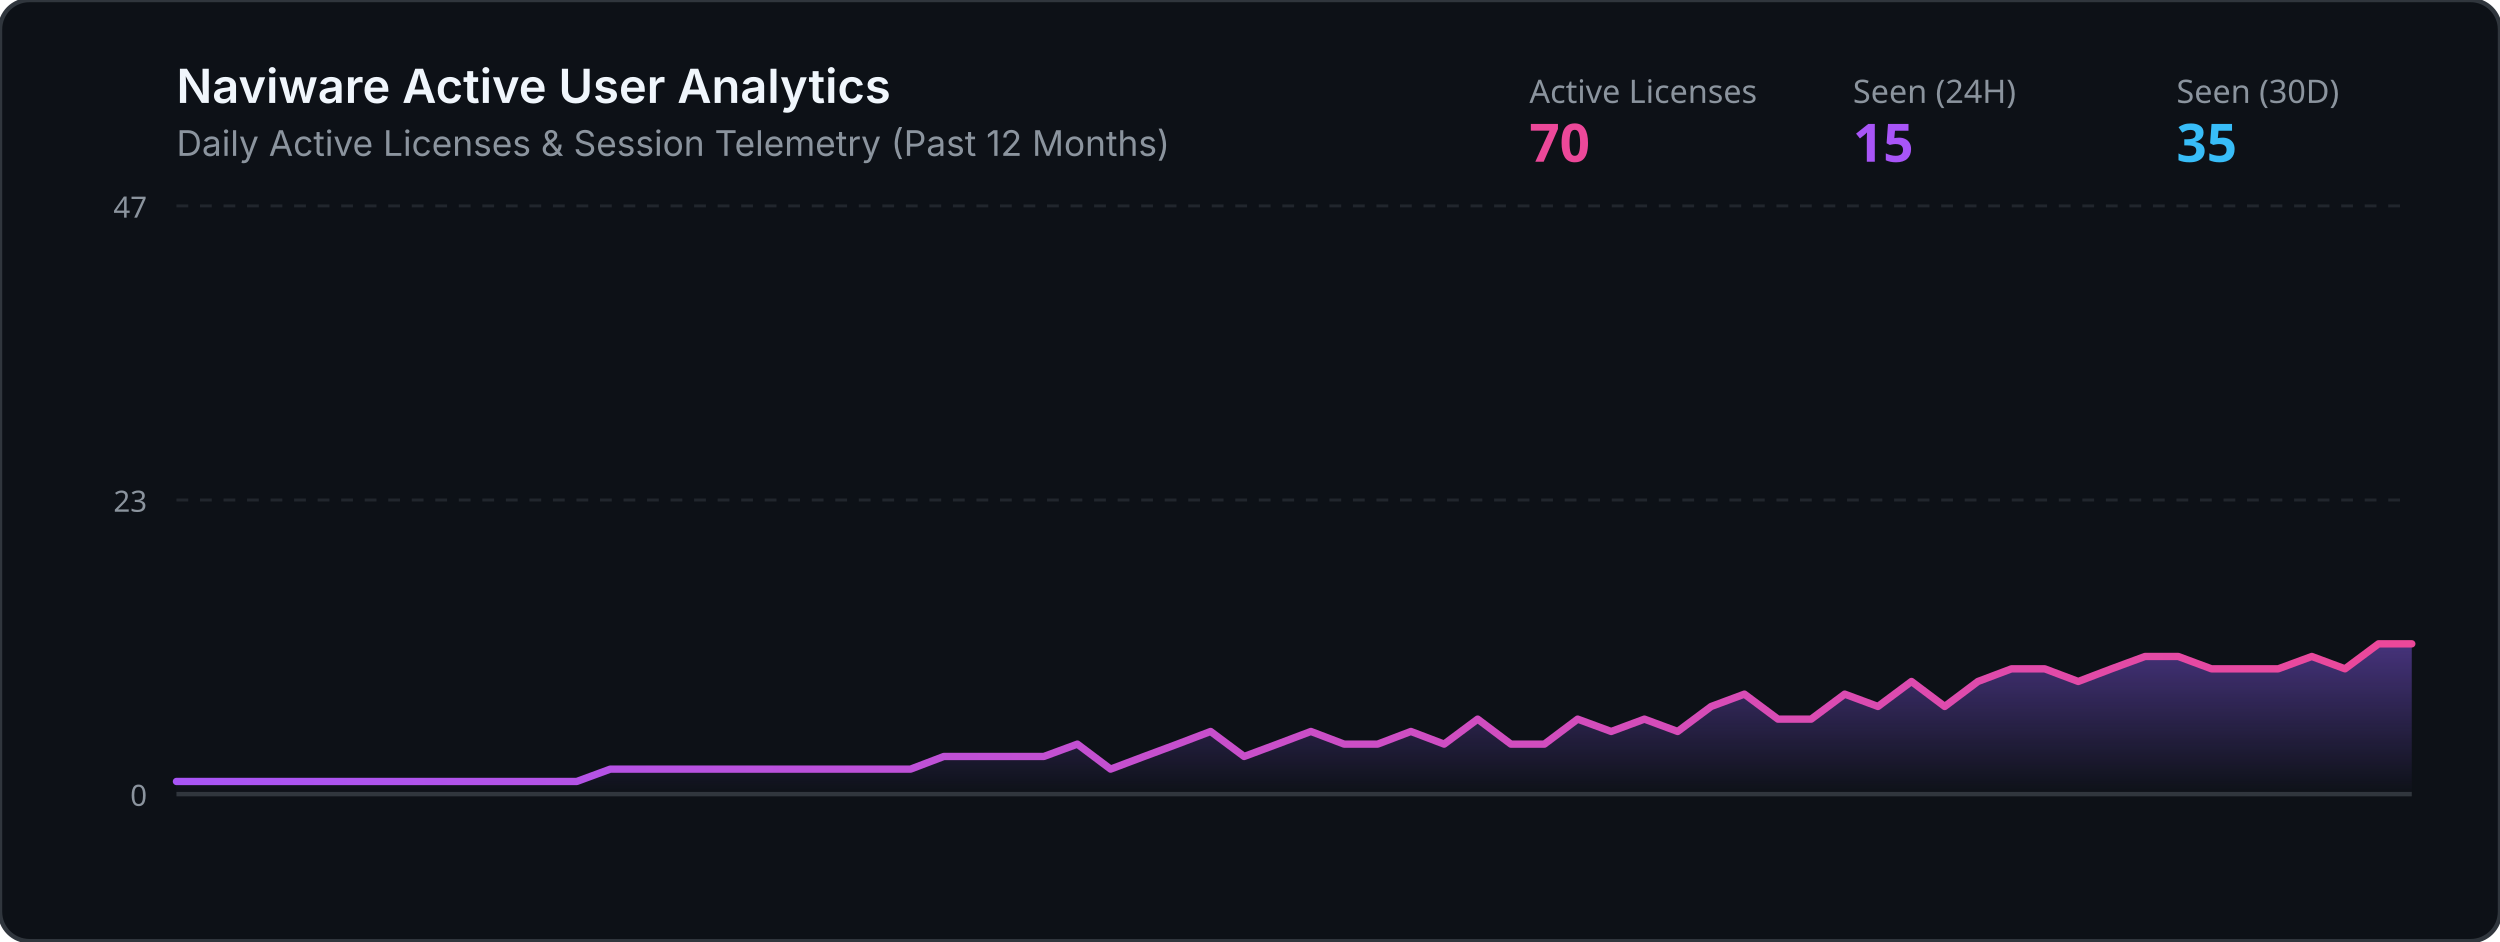
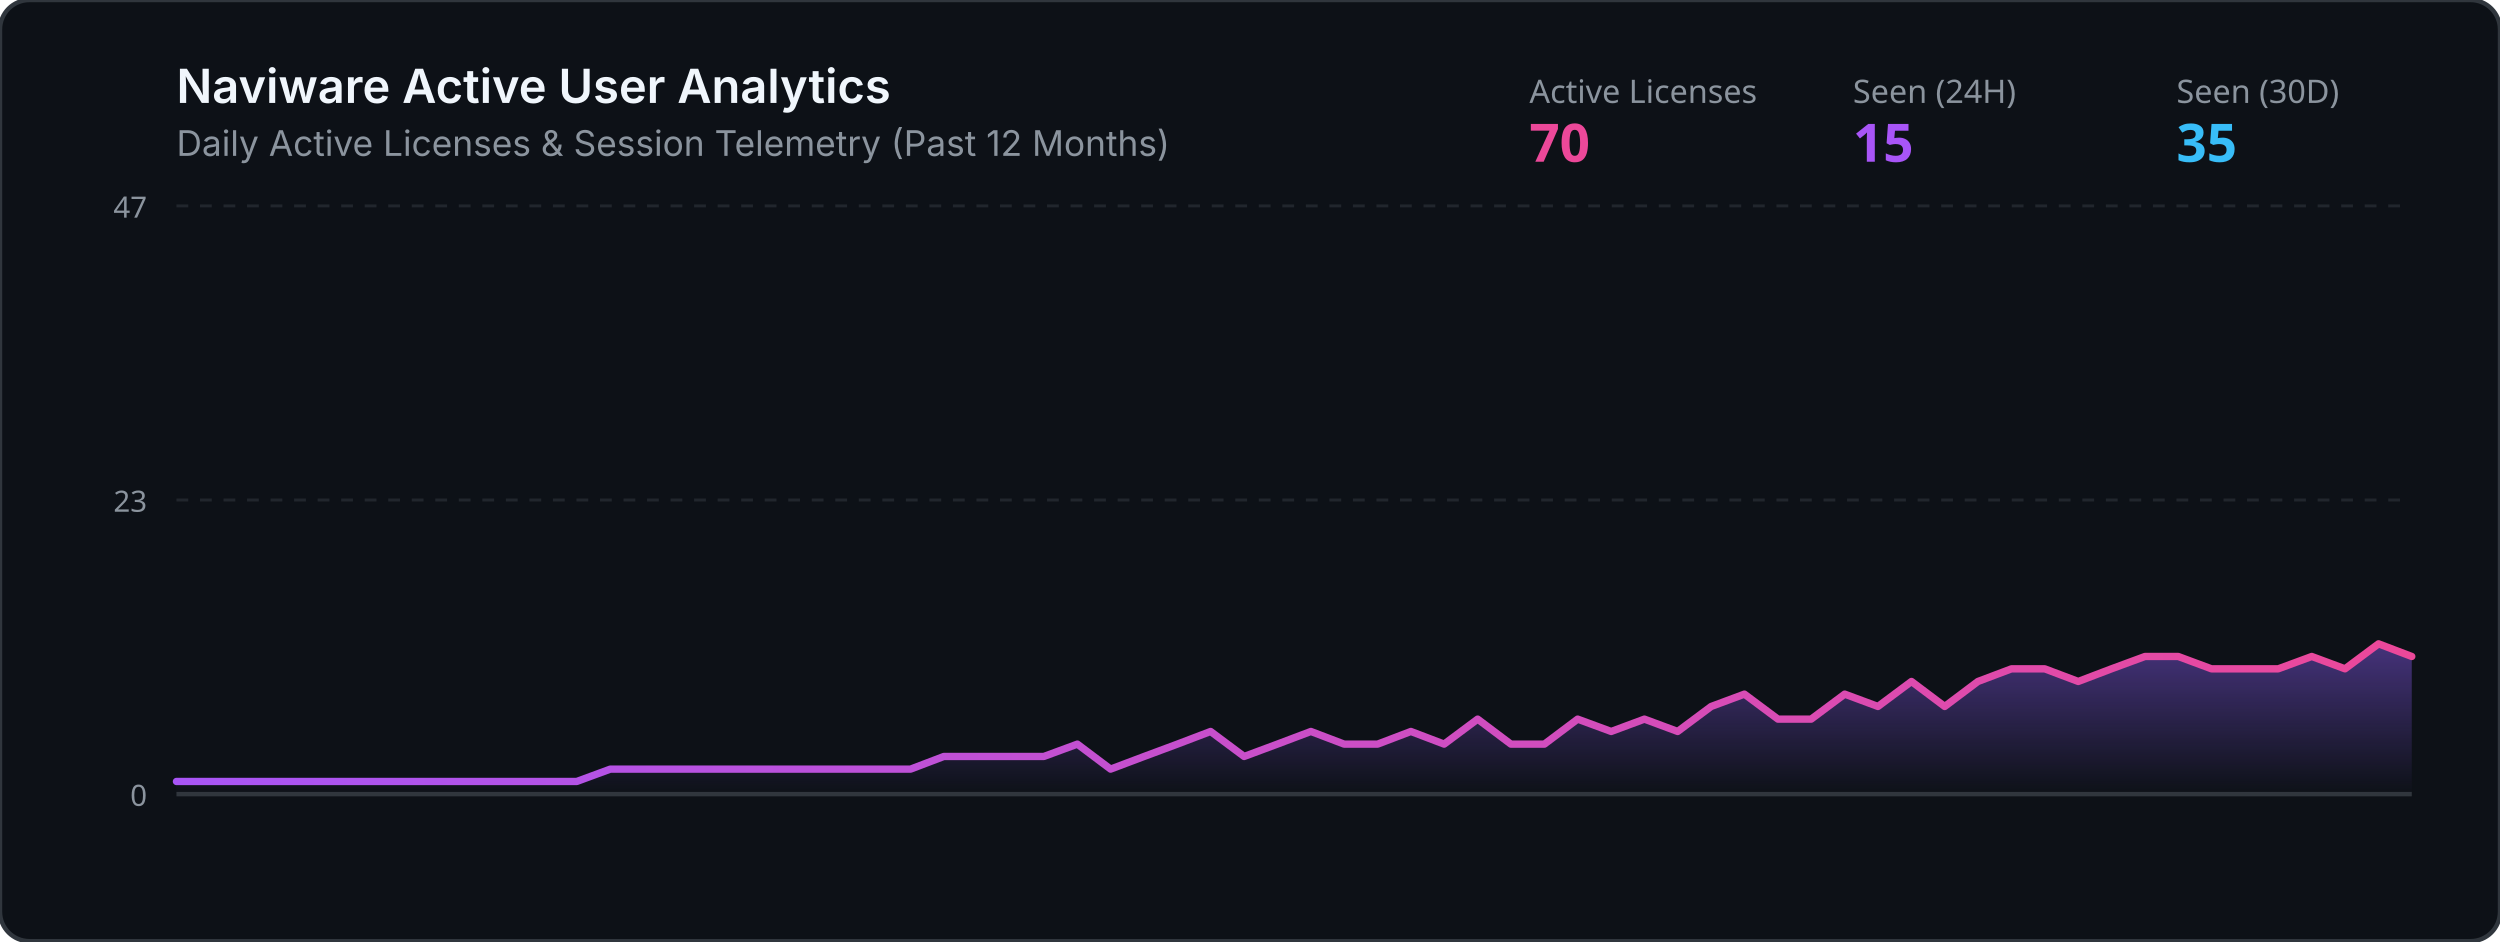
<svg xmlns="http://www.w3.org/2000/svg" viewBox="0 0 850 320" width="100%" height="320">
  <defs>
    <linearGradient id="grad" x1="0%" y1="0%" x2="0%" y2="100%">
      <stop offset="0%" stop-color="#8b5cf6" stop-opacity="0.45" />
      <stop offset="100%" stop-color="#8b5cf6" stop-opacity="0.0" />
    </linearGradient>
    <linearGradient id="lineGrad" x1="0%" y1="0%" x2="100%" y2="0%">
      <stop offset="0%" stop-color="#a855f7" />
      <stop offset="100%" stop-color="#ec4899" />
    </linearGradient>
  </defs>
  <rect width="850" height="320" rx="10" fill="#0d1117" stroke="#30363d" stroke-width="1.5" />
  <text x="60" y="35" fill="#f0f6fc" font-family="-apple-system,BlinkMacSystemFont,Segoe UI,sans-serif" font-size="16" font-weight="600">Naviware Active User Analytics</text>
  <text x="60" y="53" fill="#8b949e" font-family="-apple-system,BlinkMacSystemFont,Segoe UI,sans-serif" font-size="12">Daily Active Licenses &amp; Session Telemetry (Past 12 Months)</text>
  <text x="520" y="35" fill="#8b949e" font-family="sans-serif" font-size="11">Active Licenses</text>
  <text x="520" y="55" fill="#ec4899" font-family="sans-serif" font-size="18" font-weight="bold">70</text>
  <text x="630" y="35" fill="#8b949e" font-family="sans-serif" font-size="11">Seen (24H)</text>
  <text x="630" y="55" fill="#a855f7" font-family="sans-serif" font-size="18" font-weight="bold">15</text>
  <text x="740" y="35" fill="#8b949e" font-family="sans-serif" font-size="11">Seen (30D)</text>
  <text x="740" y="55" fill="#38bdf8" font-family="sans-serif" font-size="18" font-weight="bold">35</text>
  <line x1="60" y1="70" x2="820" y2="70" stroke="#21262d" stroke-width="1" stroke-dasharray="4" />
  <line x1="60" y1="170.0" x2="820" y2="170.0" stroke="#21262d" stroke-width="1" stroke-dasharray="4" />
  <line x1="60" y1="270" x2="820" y2="270" stroke="#30363d" stroke-width="1.5" />
  <text x="50" y="74" fill="#8b949e" font-family="sans-serif" font-size="10" text-anchor="end">47</text>
  <text x="50" y="174.0" fill="#8b949e" font-family="sans-serif" font-size="10" text-anchor="end">23</text>
  <text x="50" y="274" fill="#8b949e" font-family="sans-serif" font-size="10" text-anchor="end">0</text>
-   <polygon points="60,270 60.0,265.7 71.3,265.7 82.7,265.7 94.0,265.7 105.4,265.7 116.7,265.7 128.1,265.7 139.4,265.7 150.7,265.7 162.1,265.7 173.4,265.7 184.8,265.7 196.1,265.7 207.5,261.5 218.8,261.5 230.1,261.5 241.5,261.5 252.8,261.5 264.2,261.5 275.5,261.5 286.9,261.5 298.2,261.5 309.6,261.5 320.9,257.2 332.2,257.2 343.6,257.2 354.9,257.2 366.3,253.0 377.6,261.5 389.0,257.2 400.3,253.0 411.6,248.7 423.0,257.2 434.3,253.0 445.7,248.7 457.0,253.0 468.4,253.0 479.7,248.7 491.0,253.0 502.4,244.5 513.7,253.0 525.1,253.0 536.4,244.5 547.8,248.7 559.1,244.5 570.4,248.7 581.8,240.2 593.1,236.0 604.5,244.5 615.8,244.5 627.2,236.0 638.5,240.2 649.9,231.7 661.2,240.2 672.5,231.7 683.9,227.4 695.2,227.4 706.6,231.7 717.9,227.4 729.3,223.2 740.6,223.2 751.9,227.4 763.3,227.4 774.6,227.4 786.0,223.2 797.3,227.4 808.7,218.9 820.0,218.9 820,270" fill="url(#grad)" />
-   <polyline points="60.0,265.7 71.3,265.7 82.7,265.7 94.0,265.7 105.4,265.7 116.7,265.7 128.1,265.7 139.4,265.7 150.7,265.7 162.1,265.7 173.4,265.7 184.8,265.7 196.1,265.7 207.5,261.5 218.8,261.5 230.1,261.5 241.5,261.5 252.8,261.5 264.2,261.5 275.5,261.5 286.9,261.5 298.2,261.5 309.6,261.5 320.9,257.2 332.2,257.2 343.6,257.2 354.9,257.2 366.3,253.0 377.6,261.5 389.0,257.2 400.3,253.0 411.6,248.7 423.0,257.2 434.3,253.0 445.7,248.7 457.0,253.0 468.4,253.0 479.7,248.7 491.0,253.0 502.4,244.5 513.7,253.0 525.1,253.0 536.4,244.5 547.8,248.7 559.1,244.5 570.4,248.7 581.8,240.2 593.1,236.0 604.5,244.5 615.8,244.5 627.2,236.0 638.5,240.2 649.9,231.7 661.2,240.2 672.5,231.7 683.9,227.4 695.2,227.4 706.6,231.7 717.9,227.4 729.3,223.2 740.6,223.2 751.9,227.4 763.3,227.4 774.6,227.4 786.0,223.2 797.3,227.4 808.7,218.9 820.0,218.9" fill="none" stroke="url(#lineGrad)" stroke-width="2.5" stroke-linecap="round" stroke-linejoin="round" />
+   <polygon points="60,270 60.0,265.7 71.3,265.7 82.7,265.7 94.0,265.7 105.4,265.7 116.7,265.7 128.1,265.7 139.4,265.7 150.7,265.7 162.1,265.7 173.4,265.7 184.8,265.7 196.1,265.7 207.5,261.5 218.8,261.5 230.1,261.5 241.5,261.5 252.8,261.5 264.2,261.5 275.5,261.5 286.9,261.5 298.2,261.5 309.6,261.5 320.9,257.2 332.2,257.2 343.6,257.2 354.9,257.2 366.3,253.0 377.6,261.5 389.0,257.2 400.3,253.0 411.6,248.7 423.0,257.2 434.3,253.0 445.7,248.7 457.0,253.0 468.4,253.0 479.7,248.7 491.0,253.0 502.4,244.5 513.7,253.0 525.1,253.0 536.4,244.5 547.8,248.7 559.1,244.5 570.4,248.7 581.8,240.2 593.1,236.0 604.5,244.5 615.8,244.5 627.2,236.0 638.5,240.2 649.9,231.7 661.2,240.2 672.5,231.7 683.9,227.4 695.2,227.4 706.6,231.7 717.9,227.4 729.3,223.2 740.6,223.2 751.9,227.4 763.3,227.4 774.6,227.4 786.0,223.2 797.3,227.4 808.7,218.9 820.0,223.2 820,270" fill="url(#grad)" />
+   <polyline points="60.0,265.7 71.3,265.7 82.7,265.7 94.0,265.7 105.4,265.7 116.7,265.7 128.1,265.7 139.4,265.7 150.7,265.7 162.1,265.7 173.4,265.7 184.8,265.7 196.1,265.7 207.5,261.5 218.8,261.5 230.1,261.5 241.5,261.5 252.8,261.5 264.2,261.5 275.5,261.5 286.9,261.5 298.2,261.5 309.6,261.5 320.9,257.2 332.2,257.2 343.6,257.2 354.9,257.2 366.3,253.0 377.6,261.5 389.0,257.2 400.3,253.0 411.6,248.7 423.0,257.2 434.3,253.0 445.7,248.7 457.0,253.0 468.4,253.0 479.7,248.7 491.0,253.0 502.4,244.5 513.7,253.0 525.1,253.0 536.4,244.5 547.8,248.7 559.1,244.5 570.4,248.7 581.8,240.2 593.1,236.0 604.5,244.5 615.8,244.5 627.2,236.0 638.5,240.2 649.9,231.7 661.2,240.2 672.5,231.7 683.9,227.4 695.2,227.4 706.6,231.7 717.9,227.4 729.3,223.2 740.6,223.2 751.9,227.4 763.3,227.4 774.6,227.4 786.0,223.2 797.3,227.4 808.7,218.9 820.0,223.2" fill="none" stroke="url(#lineGrad)" stroke-width="2.5" stroke-linecap="round" stroke-linejoin="round" />
</svg>
